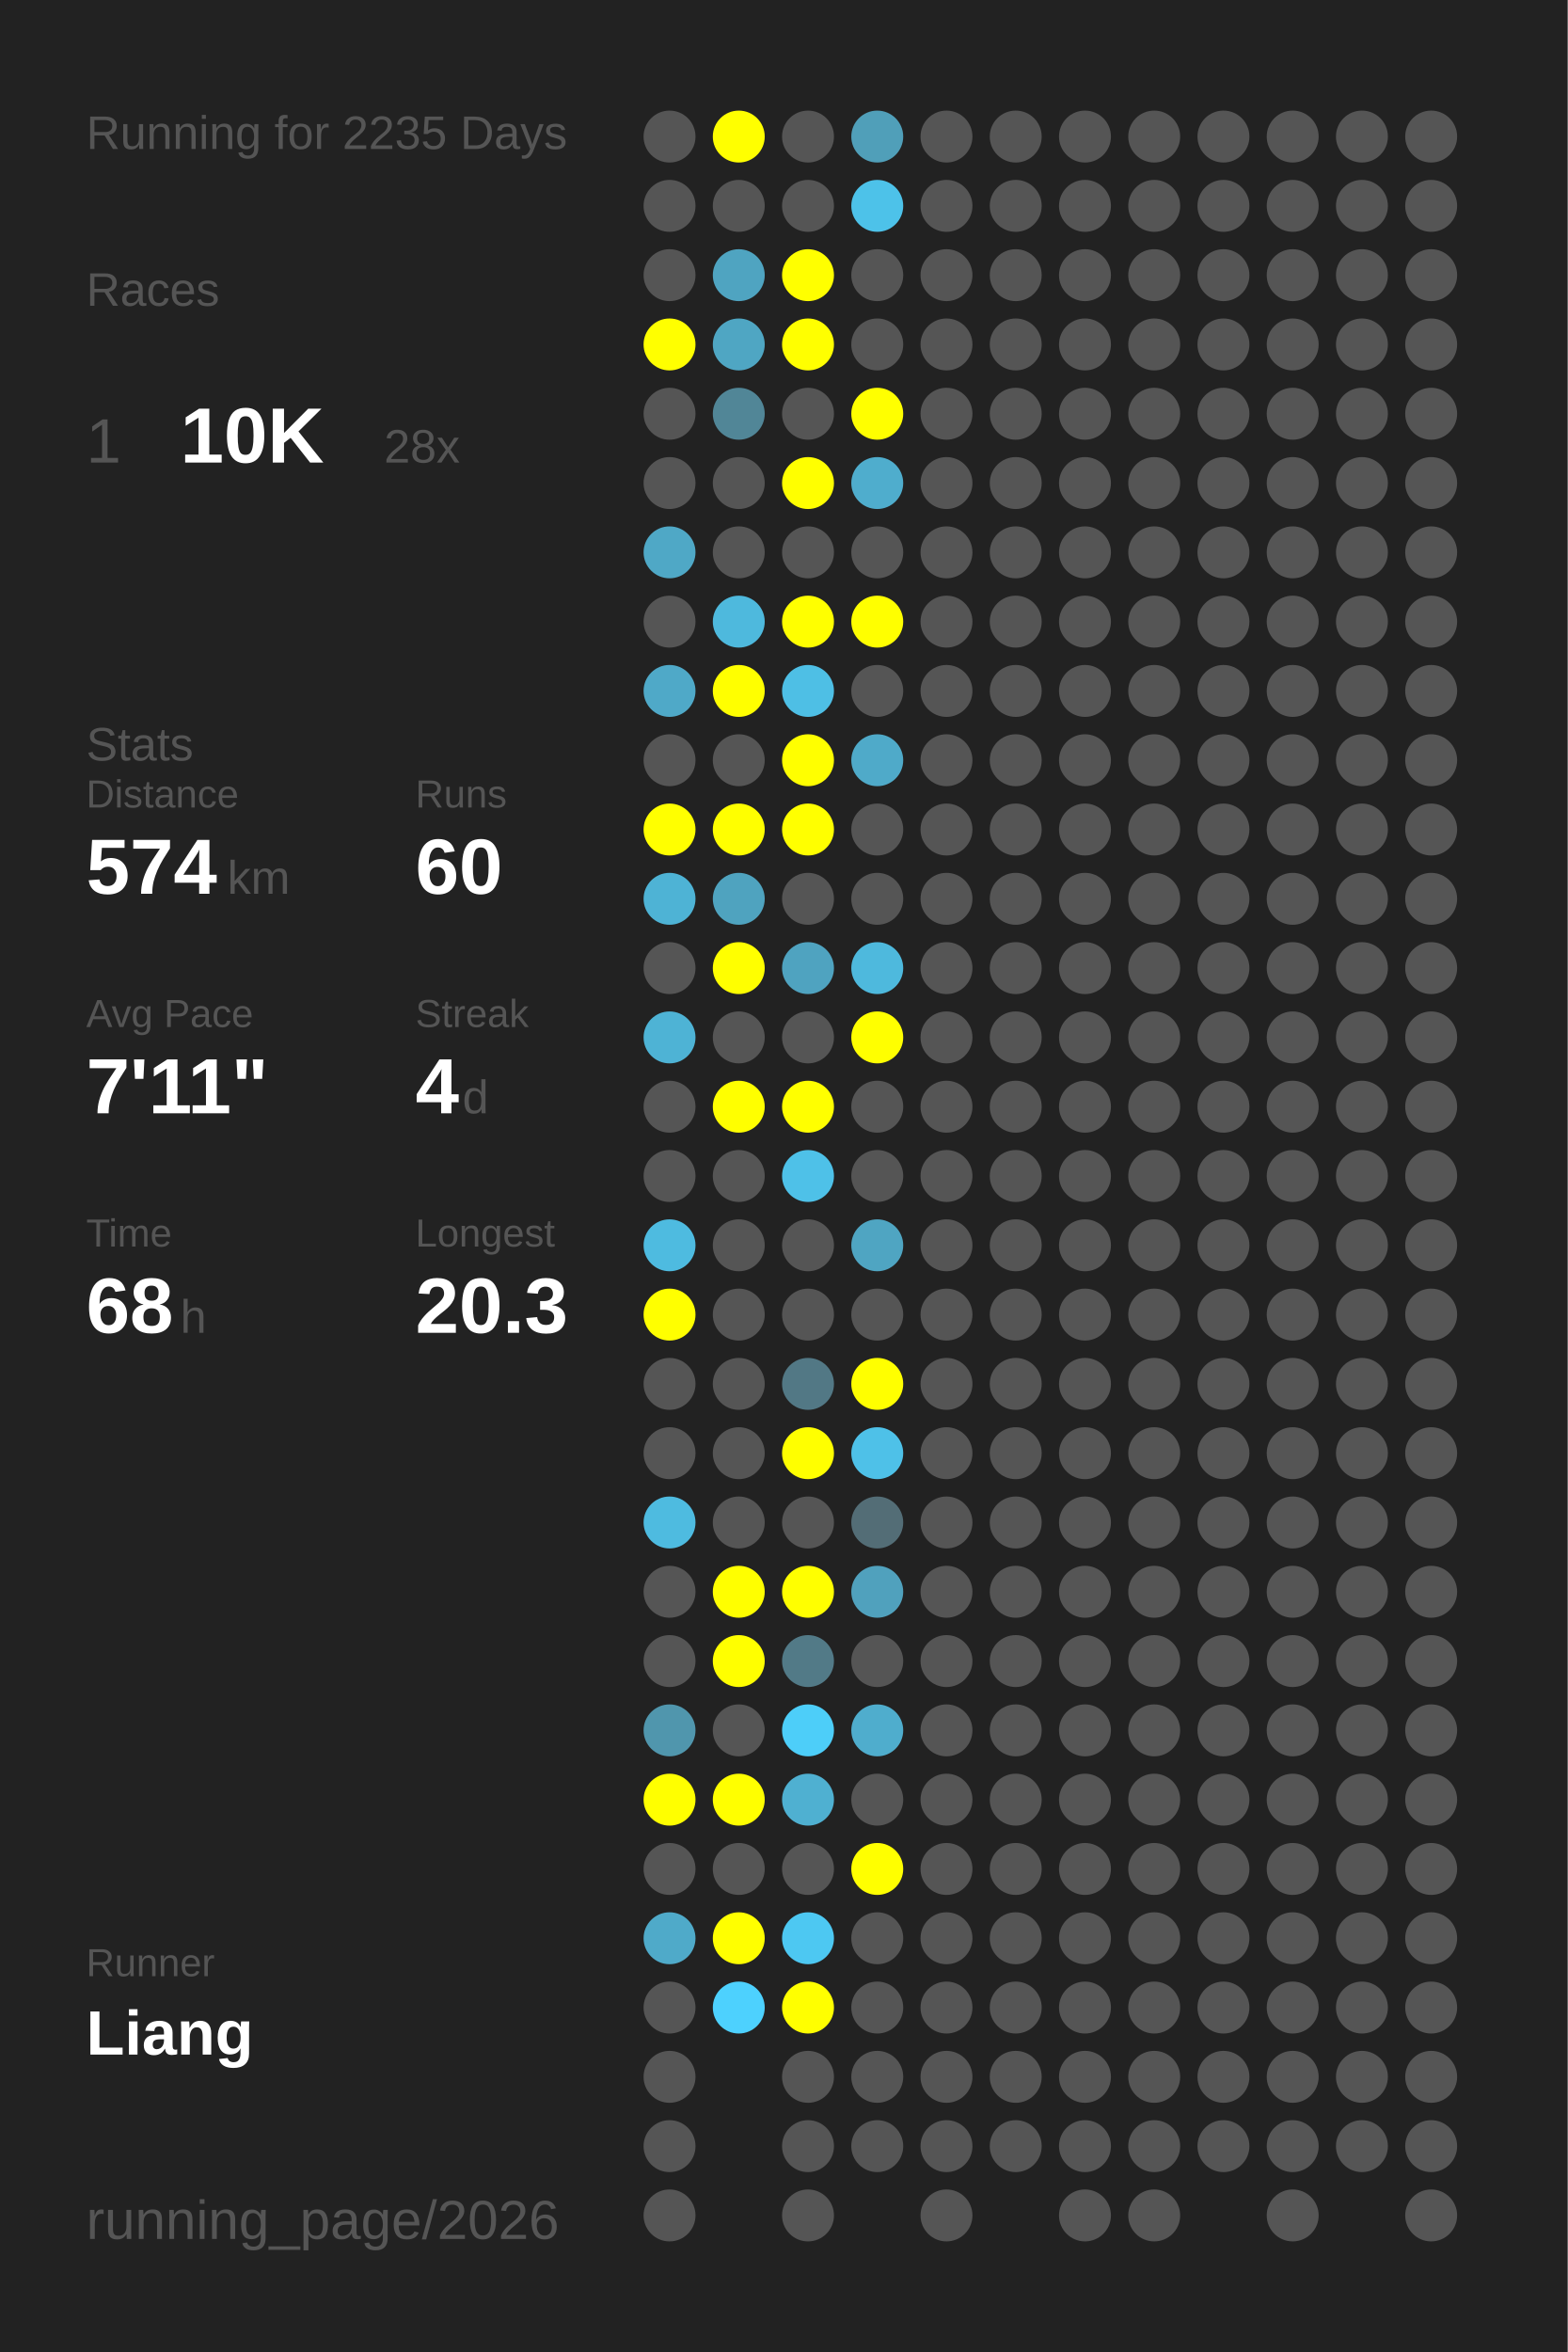
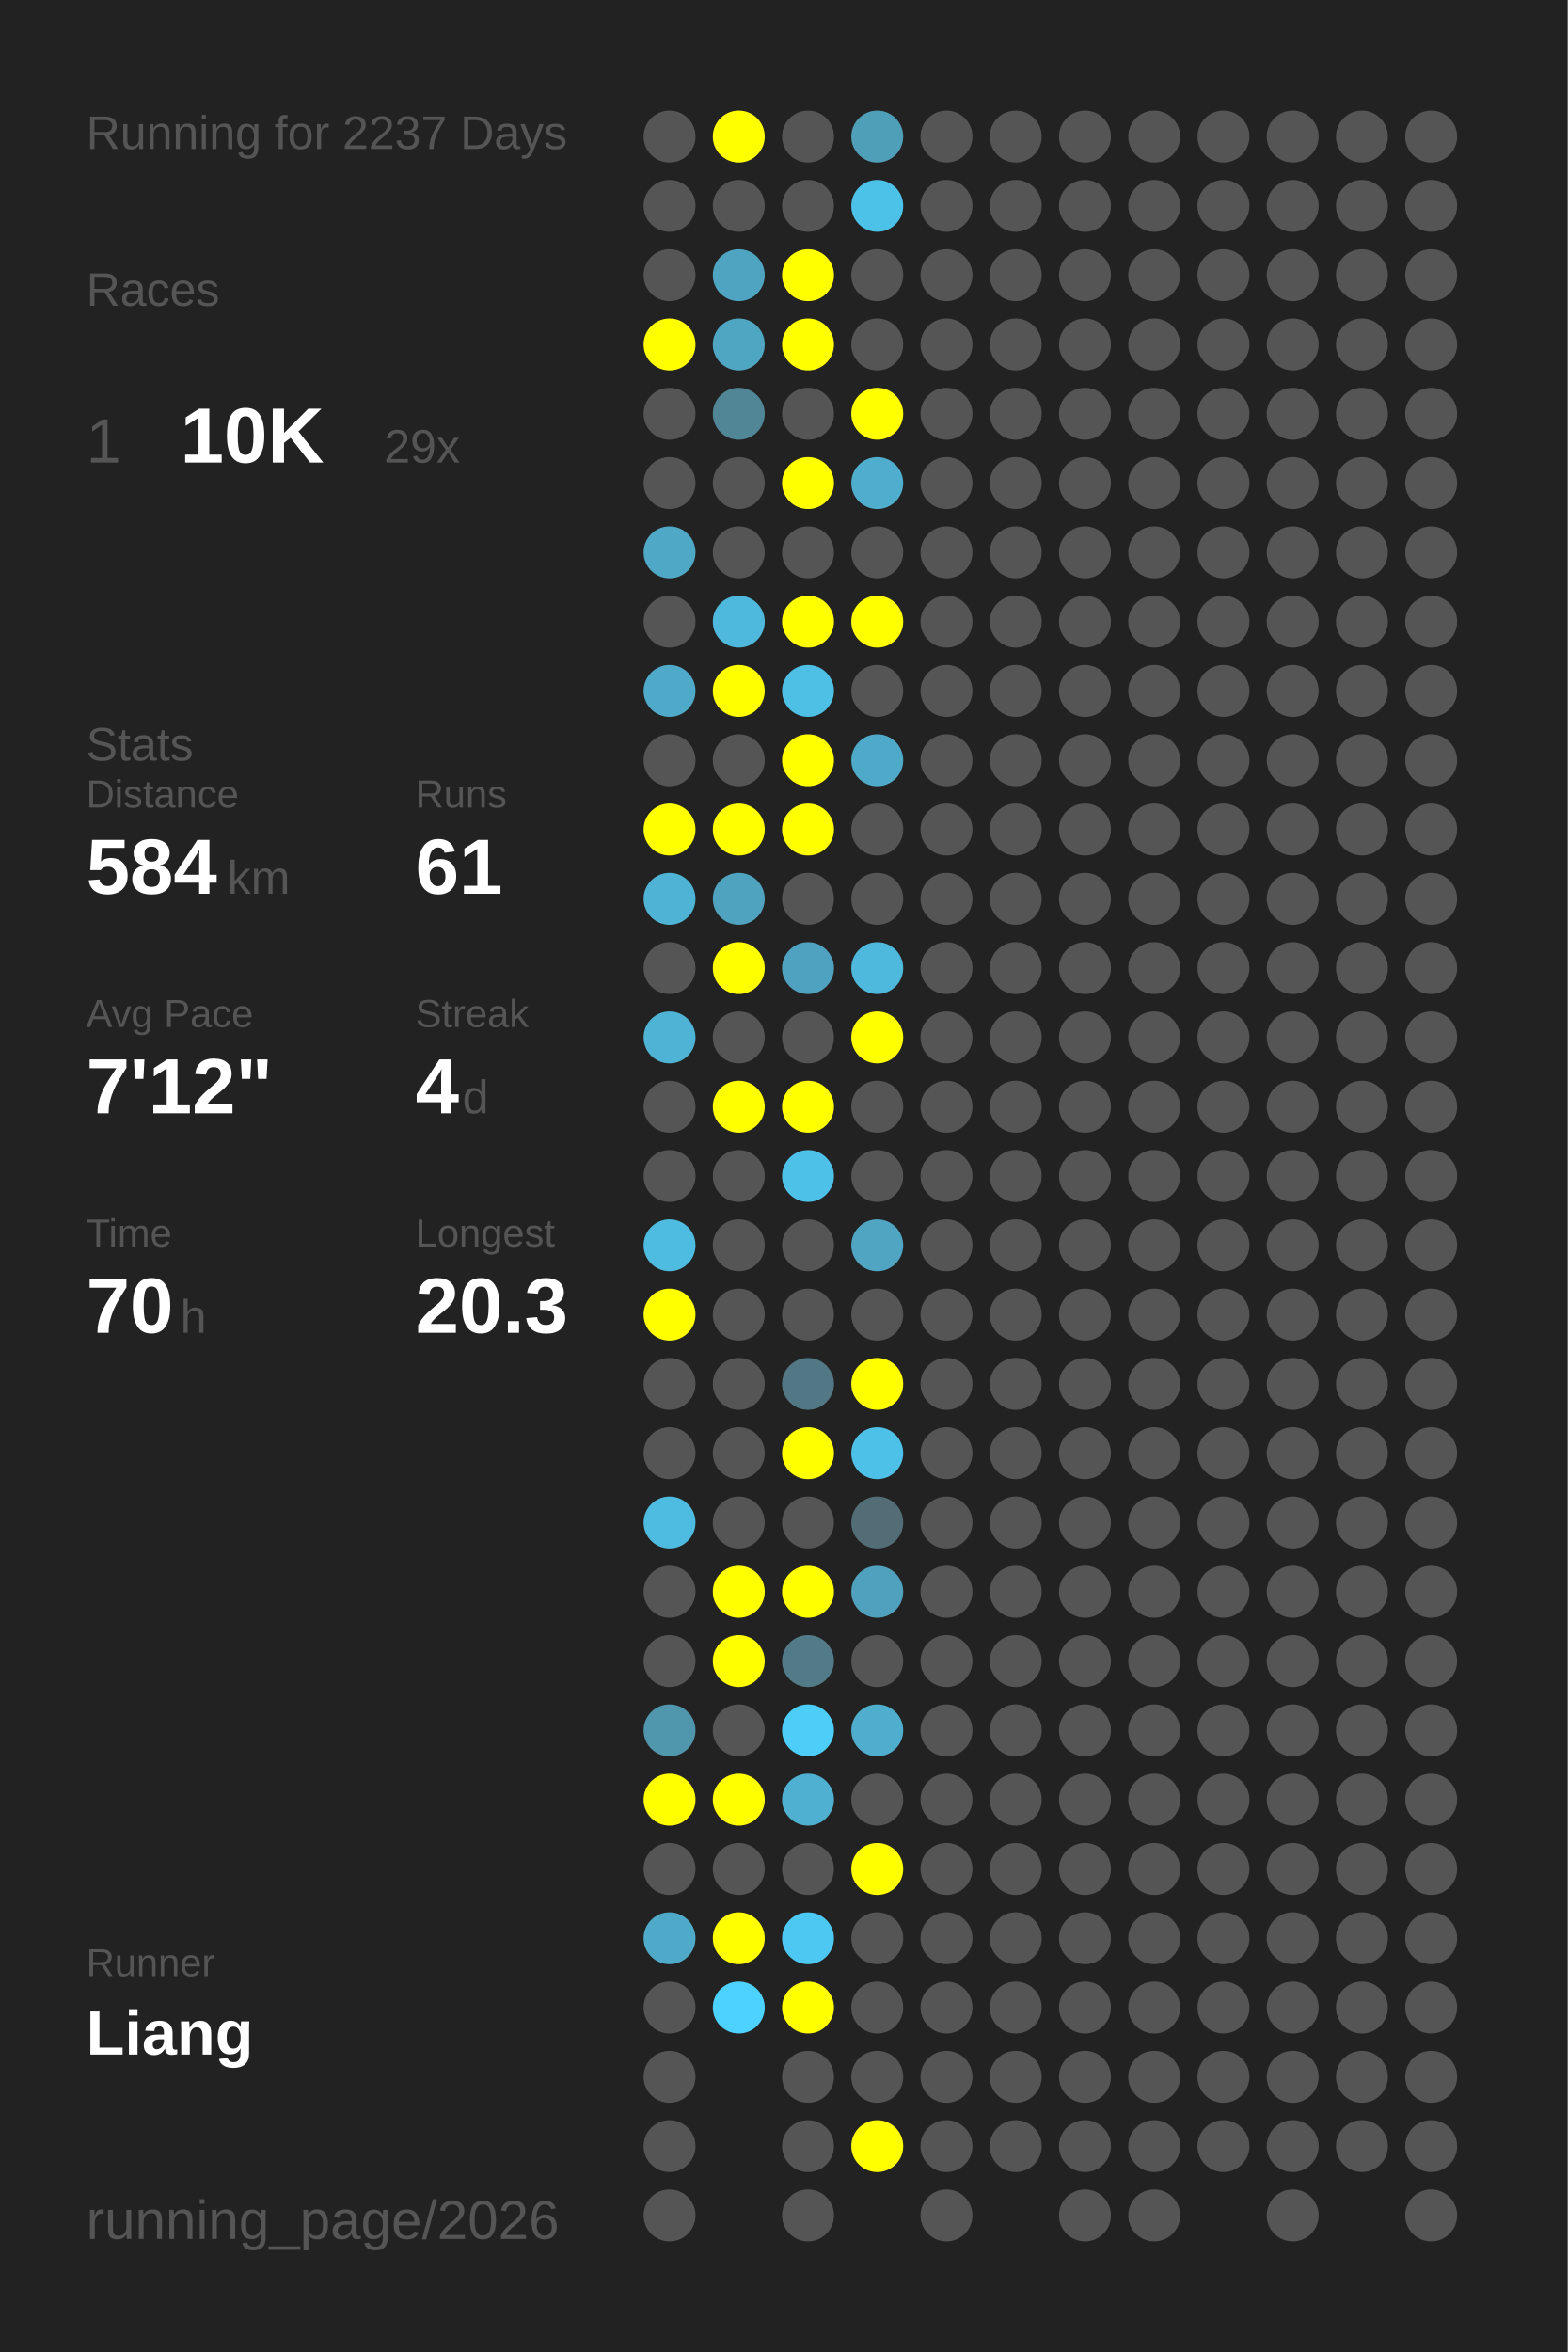
<svg xmlns="http://www.w3.org/2000/svg" baseProfile="full" height="300mm" version="1.1" viewBox="0,0,200,300" width="200mm">
  <defs />
  <rect fill="#222222" height="300" width="200" x="0" y="0" />
-   <text fill="#555555" style="font-size:6px; font-family:Arial;" x="11" y="19">Running for 2235 Days</text>
+   <text fill="#555555" style="font-size:6px; font-family:Arial;" x="11" y="19">Running for 2237 Days</text>
  <text fill="#555555" style="font-size:6px; font-family:Arial;" x="11" y="39">Races</text>
  <text fill="#555555" style="font-size:8px; font-family:Arial;" x="11" y="59">1</text>
  <text fill="#FFFFFF" style="font-size:10px; font-family:Arial; font-weight:bold;" x="23" y="59">10K</text>
-   <text fill="#555555" style="font-size:6px; font-family:Arial;" x="49" y="59">28x</text>
+   <text fill="#555555" style="font-size:6px; font-family:Arial;" x="49" y="59">29x</text>
  <text fill="#555555" style="font-size:6px; font-family:Arial;" x="11" y="97">Stats</text>
  <text fill="#555555" style="font-size:5px; font-family:Arial;" x="11" y="103">Distance</text>
-   <text fill="#FFFFFF" style="font-size:10px; font-family:Arial; font-weight:bold;" x="11" y="114">574</text>
+   <text fill="#FFFFFF" style="font-size:10px; font-family:Arial; font-weight:bold;" x="11" y="114">584</text>
  <text fill="#555555" style="font-size:6px; font-family:Arial;" x="29" y="114">km</text>
  <text fill="#555555" style="font-size:5px; font-family:Arial;" x="53" y="103">Runs</text>
-   <text fill="#FFFFFF" style="font-size:10px; font-family:Arial; font-weight:bold;" x="53" y="114">60</text>
+   <text fill="#FFFFFF" style="font-size:10px; font-family:Arial; font-weight:bold;" x="53" y="114">61</text>
  <text fill="#555555" style="font-size:5px; font-family:Arial;" x="11" y="131">Avg Pace</text>
-   <text fill="#FFFFFF" style="font-size:10px; font-family:Arial; font-weight:bold;" x="11" y="142">7'11"</text>
+   <text fill="#FFFFFF" style="font-size:10px; font-family:Arial; font-weight:bold;" x="11" y="142">7'12"</text>
  <text fill="#555555" style="font-size:5px; font-family:Arial;" x="53" y="131">Streak</text>
  <text fill="#FFFFFF" style="font-size:10px; font-family:Arial; font-weight:bold;" x="53" y="142">4</text>
  <text fill="#555555" style="font-size:6px; font-family:Arial;" x="59" y="142">d</text>
  <text fill="#555555" style="font-size:5px; font-family:Arial;" x="11" y="159">Time</text>
-   <text fill="#FFFFFF" style="font-size:10px; font-family:Arial; font-weight:bold;" x="11" y="170">68</text>
+   <text fill="#FFFFFF" style="font-size:10px; font-family:Arial; font-weight:bold;" x="11" y="170">70</text>
  <text fill="#555555" style="font-size:6px; font-family:Arial;" x="23" y="170">h</text>
  <text fill="#555555" style="font-size:5px; font-family:Arial;" x="53" y="159">Longest</text>
  <text fill="#FFFFFF" style="font-size:10px; font-family:Arial; font-weight:bold;" x="53" y="170">20.3</text>
  <text fill="#555555" style="font-size:5px; font-family:Arial;" x="11" y="252.065">Runner</text>
  <text fill="#FFFFFF" style="font-size:8px; font-family:Arial; font-weight:bold;" x="11" y="262.065">Liang</text>
  <text fill="#555555" style="font-size:7px; font-family:Arial;" x="11" y="285.581">running_page/2026</text>
  <circle cx="85.417" cy="17.419" fill="#555555" r="3.312" />
  <circle cx="85.417" cy="26.258" fill="#555555" r="3.312" />
  <circle cx="85.417" cy="35.097" fill="#555555" r="3.312" />
  <circle cx="85.417" cy="43.935" fill="#FFFF00" r="3.312" />
  <circle cx="85.417" cy="52.774" fill="#555555" r="3.312" />
  <circle cx="85.417" cy="61.613" fill="#555555" r="3.312" />
  <circle cx="85.417" cy="70.452" fill="#4fa8c6" r="3.312" />
  <circle cx="85.417" cy="79.29" fill="#555555" r="3.312" />
  <circle cx="85.417" cy="88.129" fill="#4fa9c8" r="3.312" />
  <circle cx="85.417" cy="96.968" fill="#555555" r="3.312" />
  <circle cx="85.417" cy="105.806" fill="#FFFF00" r="3.312" />
  <circle cx="85.417" cy="114.645" fill="#4eb3d5" r="3.312" />
  <circle cx="85.417" cy="123.484" fill="#555555" r="3.312" />
  <circle cx="85.417" cy="132.323" fill="#4eb3d5" r="3.312" />
  <circle cx="85.417" cy="141.161" fill="#555555" r="3.312" />
  <circle cx="85.417" cy="150" fill="#555555" r="3.312" />
  <circle cx="85.417" cy="158.839" fill="#4ebbe0" r="3.312" />
  <circle cx="85.417" cy="167.677" fill="#FFFF00" r="3.312" />
  <circle cx="85.417" cy="176.516" fill="#555555" r="3.312" />
  <circle cx="85.417" cy="185.355" fill="#555555" r="3.312" />
  <circle cx="85.417" cy="194.194" fill="#4ebbe0" r="3.312" />
  <circle cx="85.417" cy="203.032" fill="#555555" r="3.312" />
  <circle cx="85.417" cy="211.871" fill="#555555" r="3.312" />
  <circle cx="85.417" cy="220.71" fill="#5096ad" r="3.312" />
  <circle cx="85.417" cy="229.548" fill="#FFFF00" r="3.312" />
  <circle cx="85.417" cy="238.387" fill="#555555" r="3.312" />
  <circle cx="85.417" cy="247.226" fill="#4faac9" r="3.312" />
  <circle cx="85.417" cy="256.065" fill="#555555" r="3.312" />
  <circle cx="85.417" cy="264.903" fill="#555555" r="3.312" />
  <circle cx="85.417" cy="273.742" fill="#555555" r="3.312" />
  <circle cx="85.417" cy="282.581" fill="#555555" r="3.312" />
  <circle cx="94.25" cy="17.419" fill="#FFFF00" r="3.312" />
  <circle cx="94.25" cy="26.258" fill="#555555" r="3.312" />
  <circle cx="94.25" cy="35.097" fill="#4fa4c1" r="3.312" />
  <circle cx="94.25" cy="43.935" fill="#4fa6c3" r="3.312" />
  <circle cx="94.25" cy="52.774" fill="#518697" r="3.312" />
  <circle cx="94.25" cy="61.613" fill="#555555" r="3.312" />
  <circle cx="94.25" cy="70.452" fill="#555555" r="3.312" />
  <circle cx="94.25" cy="79.29" fill="#4eb9dd" r="3.312" />
  <circle cx="94.25" cy="88.129" fill="#FFFF00" r="3.312" />
  <circle cx="94.25" cy="96.968" fill="#555555" r="3.312" />
  <circle cx="94.25" cy="105.806" fill="#FFFF00" r="3.312" />
  <circle cx="94.25" cy="114.645" fill="#4fa3bf" r="3.312" />
  <circle cx="94.25" cy="123.484" fill="#FFFF00" r="3.312" />
  <circle cx="94.25" cy="132.323" fill="#555555" r="3.312" />
  <circle cx="94.25" cy="141.161" fill="#FFFF00" r="3.312" />
  <circle cx="94.25" cy="150" fill="#555555" r="3.312" />
  <circle cx="94.25" cy="158.839" fill="#555555" r="3.312" />
  <circle cx="94.25" cy="167.677" fill="#555555" r="3.312" />
  <circle cx="94.25" cy="176.516" fill="#555555" r="3.312" />
  <circle cx="94.25" cy="185.355" fill="#555555" r="3.312" />
  <circle cx="94.25" cy="194.194" fill="#555555" r="3.312" />
  <circle cx="94.25" cy="203.032" fill="#FFFF00" r="3.312" />
  <circle cx="94.25" cy="211.871" fill="#FFFF00" r="3.312" />
  <circle cx="94.25" cy="220.71" fill="#555555" r="3.312" />
  <circle cx="94.25" cy="229.548" fill="#FFFF00" r="3.312" />
  <circle cx="94.25" cy="238.387" fill="#555555" r="3.312" />
  <circle cx="94.25" cy="247.226" fill="#FFFF00" r="3.312" />
  <circle cx="94.25" cy="256.065" fill="#4dd1fe" r="3.312" />
  <circle cx="103.083" cy="17.419" fill="#555555" r="3.312" />
  <circle cx="103.083" cy="26.258" fill="#555555" r="3.312" />
  <circle cx="103.083" cy="35.097" fill="#FFFF00" r="3.312" />
  <circle cx="103.083" cy="43.935" fill="#FFFF00" r="3.312" />
  <circle cx="103.083" cy="52.774" fill="#555555" r="3.312" />
  <circle cx="103.083" cy="61.613" fill="#FFFF00" r="3.312" />
  <circle cx="103.083" cy="70.452" fill="#555555" r="3.312" />
  <circle cx="103.083" cy="79.29" fill="#FFFF00" r="3.312" />
  <circle cx="103.083" cy="88.129" fill="#4ebfe5" r="3.312" />
  <circle cx="103.083" cy="96.968" fill="#FFFF00" r="3.312" />
  <circle cx="103.083" cy="105.806" fill="#FFFF00" r="3.312" />
  <circle cx="103.083" cy="114.645" fill="#555555" r="3.312" />
  <circle cx="103.083" cy="123.484" fill="#4fa3c0" r="3.312" />
  <circle cx="103.083" cy="132.323" fill="#555555" r="3.312" />
  <circle cx="103.083" cy="141.161" fill="#FFFF00" r="3.312" />
  <circle cx="103.083" cy="150" fill="#4ec1e8" r="3.312" />
  <circle cx="103.083" cy="158.839" fill="#555555" r="3.312" />
  <circle cx="103.083" cy="167.677" fill="#555555" r="3.312" />
  <circle cx="103.083" cy="176.516" fill="#527885" r="3.312" />
  <circle cx="103.083" cy="185.355" fill="#FFFF00" r="3.312" />
  <circle cx="103.083" cy="194.194" fill="#555555" r="3.312" />
  <circle cx="103.083" cy="203.032" fill="#FFFF00" r="3.312" />
  <circle cx="103.083" cy="211.871" fill="#527a87" r="3.312" />
  <circle cx="103.083" cy="220.71" fill="#4dcef9" r="3.312" />
  <circle cx="103.083" cy="229.548" fill="#4fb0d1" r="3.312" />
  <circle cx="103.083" cy="238.387" fill="#555555" r="3.312" />
  <circle cx="103.083" cy="247.226" fill="#4dc8f2" r="3.312" />
  <circle cx="103.083" cy="256.065" fill="#FFFF00" r="3.312" />
  <circle cx="103.083" cy="264.903" fill="#555555" r="3.312" />
  <circle cx="103.083" cy="273.742" fill="#555555" r="3.312" />
  <circle cx="103.083" cy="282.581" fill="#555555" r="3.312" />
  <circle cx="111.917" cy="17.419" fill="#509fb9" r="3.312" />
  <circle cx="111.917" cy="26.258" fill="#4dc2e9" r="3.312" />
  <circle cx="111.917" cy="35.097" fill="#555555" r="3.312" />
  <circle cx="111.917" cy="43.935" fill="#555555" r="3.312" />
  <circle cx="111.917" cy="52.774" fill="#FFFF00" r="3.312" />
  <circle cx="111.917" cy="61.613" fill="#4fadcd" r="3.312" />
  <circle cx="111.917" cy="70.452" fill="#555555" r="3.312" />
  <circle cx="111.917" cy="79.29" fill="#FFFF00" r="3.312" />
  <circle cx="111.917" cy="88.129" fill="#555555" r="3.312" />
  <circle cx="111.917" cy="96.968" fill="#4faac9" r="3.312" />
  <circle cx="111.917" cy="105.806" fill="#555555" r="3.312" />
  <circle cx="111.917" cy="114.645" fill="#555555" r="3.312" />
  <circle cx="111.917" cy="123.484" fill="#4eb9dd" r="3.312" />
  <circle cx="111.917" cy="132.323" fill="#FFFF00" r="3.312" />
  <circle cx="111.917" cy="141.161" fill="#555555" r="3.312" />
  <circle cx="111.917" cy="150" fill="#555555" r="3.312" />
  <circle cx="111.917" cy="158.839" fill="#4fa5c2" r="3.312" />
  <circle cx="111.917" cy="167.677" fill="#555555" r="3.312" />
  <circle cx="111.917" cy="176.516" fill="#FFFF00" r="3.312" />
  <circle cx="111.917" cy="185.355" fill="#4ec1e8" r="3.312" />
  <circle cx="111.917" cy="194.194" fill="#536d76" r="3.312" />
  <circle cx="111.917" cy="203.032" fill="#50a1bd" r="3.312" />
  <circle cx="111.917" cy="211.871" fill="#555555" r="3.312" />
  <circle cx="111.917" cy="220.71" fill="#4fadcd" r="3.312" />
  <circle cx="111.917" cy="229.548" fill="#555555" r="3.312" />
  <circle cx="111.917" cy="238.387" fill="#FFFF00" r="3.312" />
  <circle cx="111.917" cy="247.226" fill="#555555" r="3.312" />
  <circle cx="111.917" cy="256.065" fill="#555555" r="3.312" />
  <circle cx="111.917" cy="264.903" fill="#555555" r="3.312" />
-   <circle cx="111.917" cy="273.742" fill="#555555" r="3.312" />
+   <circle cx="111.917" cy="273.742" fill="#FFFF00" r="3.312" />
  <circle cx="120.75" cy="17.419" fill="#555555" r="3.312" />
  <circle cx="120.75" cy="26.258" fill="#555555" r="3.312" />
  <circle cx="120.75" cy="35.097" fill="#555555" r="3.312" />
  <circle cx="120.75" cy="43.935" fill="#555555" r="3.312" />
  <circle cx="120.75" cy="52.774" fill="#555555" r="3.312" />
  <circle cx="120.75" cy="61.613" fill="#555555" r="3.312" />
  <circle cx="120.75" cy="70.452" fill="#555555" r="3.312" />
  <circle cx="120.75" cy="79.29" fill="#555555" r="3.312" />
  <circle cx="120.75" cy="88.129" fill="#555555" r="3.312" />
  <circle cx="120.75" cy="96.968" fill="#555555" r="3.312" />
  <circle cx="120.75" cy="105.806" fill="#555555" r="3.312" />
  <circle cx="120.75" cy="114.645" fill="#555555" r="3.312" />
  <circle cx="120.75" cy="123.484" fill="#555555" r="3.312" />
  <circle cx="120.75" cy="132.323" fill="#555555" r="3.312" />
  <circle cx="120.75" cy="141.161" fill="#555555" r="3.312" />
  <circle cx="120.75" cy="150" fill="#555555" r="3.312" />
  <circle cx="120.75" cy="158.839" fill="#555555" r="3.312" />
  <circle cx="120.75" cy="167.677" fill="#555555" r="3.312" />
  <circle cx="120.75" cy="176.516" fill="#555555" r="3.312" />
  <circle cx="120.75" cy="185.355" fill="#555555" r="3.312" />
  <circle cx="120.75" cy="194.194" fill="#555555" r="3.312" />
  <circle cx="120.75" cy="203.032" fill="#555555" r="3.312" />
  <circle cx="120.75" cy="211.871" fill="#555555" r="3.312" />
  <circle cx="120.75" cy="220.71" fill="#555555" r="3.312" />
  <circle cx="120.75" cy="229.548" fill="#555555" r="3.312" />
  <circle cx="120.75" cy="238.387" fill="#555555" r="3.312" />
  <circle cx="120.75" cy="247.226" fill="#555555" r="3.312" />
  <circle cx="120.75" cy="256.065" fill="#555555" r="3.312" />
  <circle cx="120.75" cy="264.903" fill="#555555" r="3.312" />
  <circle cx="120.75" cy="273.742" fill="#555555" r="3.312" />
  <circle cx="120.75" cy="282.581" fill="#555555" r="3.312" />
  <circle cx="129.583" cy="17.419" fill="#555555" r="3.312" />
  <circle cx="129.583" cy="26.258" fill="#555555" r="3.312" />
  <circle cx="129.583" cy="35.097" fill="#555555" r="3.312" />
  <circle cx="129.583" cy="43.935" fill="#555555" r="3.312" />
  <circle cx="129.583" cy="52.774" fill="#555555" r="3.312" />
  <circle cx="129.583" cy="61.613" fill="#555555" r="3.312" />
  <circle cx="129.583" cy="70.452" fill="#555555" r="3.312" />
  <circle cx="129.583" cy="79.29" fill="#555555" r="3.312" />
  <circle cx="129.583" cy="88.129" fill="#555555" r="3.312" />
  <circle cx="129.583" cy="96.968" fill="#555555" r="3.312" />
  <circle cx="129.583" cy="105.806" fill="#555555" r="3.312" />
  <circle cx="129.583" cy="114.645" fill="#555555" r="3.312" />
  <circle cx="129.583" cy="123.484" fill="#555555" r="3.312" />
  <circle cx="129.583" cy="132.323" fill="#555555" r="3.312" />
  <circle cx="129.583" cy="141.161" fill="#555555" r="3.312" />
  <circle cx="129.583" cy="150" fill="#555555" r="3.312" />
  <circle cx="129.583" cy="158.839" fill="#555555" r="3.312" />
  <circle cx="129.583" cy="167.677" fill="#555555" r="3.312" />
  <circle cx="129.583" cy="176.516" fill="#555555" r="3.312" />
  <circle cx="129.583" cy="185.355" fill="#555555" r="3.312" />
  <circle cx="129.583" cy="194.194" fill="#555555" r="3.312" />
  <circle cx="129.583" cy="203.032" fill="#555555" r="3.312" />
  <circle cx="129.583" cy="211.871" fill="#555555" r="3.312" />
  <circle cx="129.583" cy="220.71" fill="#555555" r="3.312" />
  <circle cx="129.583" cy="229.548" fill="#555555" r="3.312" />
  <circle cx="129.583" cy="238.387" fill="#555555" r="3.312" />
  <circle cx="129.583" cy="247.226" fill="#555555" r="3.312" />
  <circle cx="129.583" cy="256.065" fill="#555555" r="3.312" />
  <circle cx="129.583" cy="264.903" fill="#555555" r="3.312" />
  <circle cx="129.583" cy="273.742" fill="#555555" r="3.312" />
  <circle cx="138.417" cy="17.419" fill="#555555" r="3.312" />
  <circle cx="138.417" cy="26.258" fill="#555555" r="3.312" />
  <circle cx="138.417" cy="35.097" fill="#555555" r="3.312" />
  <circle cx="138.417" cy="43.935" fill="#555555" r="3.312" />
  <circle cx="138.417" cy="52.774" fill="#555555" r="3.312" />
  <circle cx="138.417" cy="61.613" fill="#555555" r="3.312" />
  <circle cx="138.417" cy="70.452" fill="#555555" r="3.312" />
  <circle cx="138.417" cy="79.29" fill="#555555" r="3.312" />
  <circle cx="138.417" cy="88.129" fill="#555555" r="3.312" />
  <circle cx="138.417" cy="96.968" fill="#555555" r="3.312" />
  <circle cx="138.417" cy="105.806" fill="#555555" r="3.312" />
  <circle cx="138.417" cy="114.645" fill="#555555" r="3.312" />
  <circle cx="138.417" cy="123.484" fill="#555555" r="3.312" />
  <circle cx="138.417" cy="132.323" fill="#555555" r="3.312" />
  <circle cx="138.417" cy="141.161" fill="#555555" r="3.312" />
  <circle cx="138.417" cy="150" fill="#555555" r="3.312" />
  <circle cx="138.417" cy="158.839" fill="#555555" r="3.312" />
  <circle cx="138.417" cy="167.677" fill="#555555" r="3.312" />
  <circle cx="138.417" cy="176.516" fill="#555555" r="3.312" />
  <circle cx="138.417" cy="185.355" fill="#555555" r="3.312" />
  <circle cx="138.417" cy="194.194" fill="#555555" r="3.312" />
  <circle cx="138.417" cy="203.032" fill="#555555" r="3.312" />
  <circle cx="138.417" cy="211.871" fill="#555555" r="3.312" />
  <circle cx="138.417" cy="220.71" fill="#555555" r="3.312" />
  <circle cx="138.417" cy="229.548" fill="#555555" r="3.312" />
  <circle cx="138.417" cy="238.387" fill="#555555" r="3.312" />
  <circle cx="138.417" cy="247.226" fill="#555555" r="3.312" />
  <circle cx="138.417" cy="256.065" fill="#555555" r="3.312" />
  <circle cx="138.417" cy="264.903" fill="#555555" r="3.312" />
  <circle cx="138.417" cy="273.742" fill="#555555" r="3.312" />
  <circle cx="138.417" cy="282.581" fill="#555555" r="3.312" />
  <circle cx="147.25" cy="17.419" fill="#555555" r="3.312" />
  <circle cx="147.25" cy="26.258" fill="#555555" r="3.312" />
  <circle cx="147.25" cy="35.097" fill="#555555" r="3.312" />
  <circle cx="147.25" cy="43.935" fill="#555555" r="3.312" />
  <circle cx="147.25" cy="52.774" fill="#555555" r="3.312" />
  <circle cx="147.25" cy="61.613" fill="#555555" r="3.312" />
  <circle cx="147.25" cy="70.452" fill="#555555" r="3.312" />
  <circle cx="147.25" cy="79.29" fill="#555555" r="3.312" />
  <circle cx="147.25" cy="88.129" fill="#555555" r="3.312" />
  <circle cx="147.25" cy="96.968" fill="#555555" r="3.312" />
  <circle cx="147.25" cy="105.806" fill="#555555" r="3.312" />
  <circle cx="147.25" cy="114.645" fill="#555555" r="3.312" />
  <circle cx="147.25" cy="123.484" fill="#555555" r="3.312" />
  <circle cx="147.25" cy="132.323" fill="#555555" r="3.312" />
  <circle cx="147.25" cy="141.161" fill="#555555" r="3.312" />
  <circle cx="147.25" cy="150" fill="#555555" r="3.312" />
  <circle cx="147.25" cy="158.839" fill="#555555" r="3.312" />
  <circle cx="147.25" cy="167.677" fill="#555555" r="3.312" />
  <circle cx="147.25" cy="176.516" fill="#555555" r="3.312" />
  <circle cx="147.25" cy="185.355" fill="#555555" r="3.312" />
  <circle cx="147.25" cy="194.194" fill="#555555" r="3.312" />
  <circle cx="147.25" cy="203.032" fill="#555555" r="3.312" />
  <circle cx="147.25" cy="211.871" fill="#555555" r="3.312" />
  <circle cx="147.25" cy="220.71" fill="#555555" r="3.312" />
  <circle cx="147.25" cy="229.548" fill="#555555" r="3.312" />
  <circle cx="147.25" cy="238.387" fill="#555555" r="3.312" />
  <circle cx="147.25" cy="247.226" fill="#555555" r="3.312" />
  <circle cx="147.25" cy="256.065" fill="#555555" r="3.312" />
  <circle cx="147.25" cy="264.903" fill="#555555" r="3.312" />
  <circle cx="147.25" cy="273.742" fill="#555555" r="3.312" />
  <circle cx="147.25" cy="282.581" fill="#555555" r="3.312" />
  <circle cx="156.083" cy="17.419" fill="#555555" r="3.312" />
  <circle cx="156.083" cy="26.258" fill="#555555" r="3.312" />
  <circle cx="156.083" cy="35.097" fill="#555555" r="3.312" />
  <circle cx="156.083" cy="43.935" fill="#555555" r="3.312" />
  <circle cx="156.083" cy="52.774" fill="#555555" r="3.312" />
  <circle cx="156.083" cy="61.613" fill="#555555" r="3.312" />
  <circle cx="156.083" cy="70.452" fill="#555555" r="3.312" />
  <circle cx="156.083" cy="79.29" fill="#555555" r="3.312" />
  <circle cx="156.083" cy="88.129" fill="#555555" r="3.312" />
  <circle cx="156.083" cy="96.968" fill="#555555" r="3.312" />
  <circle cx="156.083" cy="105.806" fill="#555555" r="3.312" />
  <circle cx="156.083" cy="114.645" fill="#555555" r="3.312" />
  <circle cx="156.083" cy="123.484" fill="#555555" r="3.312" />
  <circle cx="156.083" cy="132.323" fill="#555555" r="3.312" />
  <circle cx="156.083" cy="141.161" fill="#555555" r="3.312" />
  <circle cx="156.083" cy="150" fill="#555555" r="3.312" />
  <circle cx="156.083" cy="158.839" fill="#555555" r="3.312" />
  <circle cx="156.083" cy="167.677" fill="#555555" r="3.312" />
  <circle cx="156.083" cy="176.516" fill="#555555" r="3.312" />
  <circle cx="156.083" cy="185.355" fill="#555555" r="3.312" />
  <circle cx="156.083" cy="194.194" fill="#555555" r="3.312" />
  <circle cx="156.083" cy="203.032" fill="#555555" r="3.312" />
  <circle cx="156.083" cy="211.871" fill="#555555" r="3.312" />
  <circle cx="156.083" cy="220.71" fill="#555555" r="3.312" />
  <circle cx="156.083" cy="229.548" fill="#555555" r="3.312" />
  <circle cx="156.083" cy="238.387" fill="#555555" r="3.312" />
  <circle cx="156.083" cy="247.226" fill="#555555" r="3.312" />
  <circle cx="156.083" cy="256.065" fill="#555555" r="3.312" />
  <circle cx="156.083" cy="264.903" fill="#555555" r="3.312" />
  <circle cx="156.083" cy="273.742" fill="#555555" r="3.312" />
  <circle cx="164.917" cy="17.419" fill="#555555" r="3.312" />
  <circle cx="164.917" cy="26.258" fill="#555555" r="3.312" />
  <circle cx="164.917" cy="35.097" fill="#555555" r="3.312" />
  <circle cx="164.917" cy="43.935" fill="#555555" r="3.312" />
  <circle cx="164.917" cy="52.774" fill="#555555" r="3.312" />
  <circle cx="164.917" cy="61.613" fill="#555555" r="3.312" />
  <circle cx="164.917" cy="70.452" fill="#555555" r="3.312" />
  <circle cx="164.917" cy="79.29" fill="#555555" r="3.312" />
  <circle cx="164.917" cy="88.129" fill="#555555" r="3.312" />
  <circle cx="164.917" cy="96.968" fill="#555555" r="3.312" />
  <circle cx="164.917" cy="105.806" fill="#555555" r="3.312" />
  <circle cx="164.917" cy="114.645" fill="#555555" r="3.312" />
  <circle cx="164.917" cy="123.484" fill="#555555" r="3.312" />
  <circle cx="164.917" cy="132.323" fill="#555555" r="3.312" />
  <circle cx="164.917" cy="141.161" fill="#555555" r="3.312" />
  <circle cx="164.917" cy="150" fill="#555555" r="3.312" />
  <circle cx="164.917" cy="158.839" fill="#555555" r="3.312" />
  <circle cx="164.917" cy="167.677" fill="#555555" r="3.312" />
  <circle cx="164.917" cy="176.516" fill="#555555" r="3.312" />
  <circle cx="164.917" cy="185.355" fill="#555555" r="3.312" />
  <circle cx="164.917" cy="194.194" fill="#555555" r="3.312" />
  <circle cx="164.917" cy="203.032" fill="#555555" r="3.312" />
  <circle cx="164.917" cy="211.871" fill="#555555" r="3.312" />
  <circle cx="164.917" cy="220.71" fill="#555555" r="3.312" />
  <circle cx="164.917" cy="229.548" fill="#555555" r="3.312" />
  <circle cx="164.917" cy="238.387" fill="#555555" r="3.312" />
  <circle cx="164.917" cy="247.226" fill="#555555" r="3.312" />
  <circle cx="164.917" cy="256.065" fill="#555555" r="3.312" />
  <circle cx="164.917" cy="264.903" fill="#555555" r="3.312" />
  <circle cx="164.917" cy="273.742" fill="#555555" r="3.312" />
  <circle cx="164.917" cy="282.581" fill="#555555" r="3.312" />
  <circle cx="173.75" cy="17.419" fill="#555555" r="3.312" />
  <circle cx="173.75" cy="26.258" fill="#555555" r="3.312" />
  <circle cx="173.75" cy="35.097" fill="#555555" r="3.312" />
  <circle cx="173.75" cy="43.935" fill="#555555" r="3.312" />
  <circle cx="173.75" cy="52.774" fill="#555555" r="3.312" />
  <circle cx="173.75" cy="61.613" fill="#555555" r="3.312" />
  <circle cx="173.75" cy="70.452" fill="#555555" r="3.312" />
  <circle cx="173.75" cy="79.29" fill="#555555" r="3.312" />
  <circle cx="173.75" cy="88.129" fill="#555555" r="3.312" />
  <circle cx="173.75" cy="96.968" fill="#555555" r="3.312" />
  <circle cx="173.75" cy="105.806" fill="#555555" r="3.312" />
  <circle cx="173.75" cy="114.645" fill="#555555" r="3.312" />
  <circle cx="173.75" cy="123.484" fill="#555555" r="3.312" />
  <circle cx="173.75" cy="132.323" fill="#555555" r="3.312" />
  <circle cx="173.75" cy="141.161" fill="#555555" r="3.312" />
  <circle cx="173.75" cy="150" fill="#555555" r="3.312" />
  <circle cx="173.75" cy="158.839" fill="#555555" r="3.312" />
  <circle cx="173.75" cy="167.677" fill="#555555" r="3.312" />
  <circle cx="173.75" cy="176.516" fill="#555555" r="3.312" />
  <circle cx="173.75" cy="185.355" fill="#555555" r="3.312" />
  <circle cx="173.75" cy="194.194" fill="#555555" r="3.312" />
  <circle cx="173.75" cy="203.032" fill="#555555" r="3.312" />
  <circle cx="173.75" cy="211.871" fill="#555555" r="3.312" />
  <circle cx="173.75" cy="220.71" fill="#555555" r="3.312" />
  <circle cx="173.75" cy="229.548" fill="#555555" r="3.312" />
  <circle cx="173.75" cy="238.387" fill="#555555" r="3.312" />
  <circle cx="173.75" cy="247.226" fill="#555555" r="3.312" />
  <circle cx="173.75" cy="256.065" fill="#555555" r="3.312" />
  <circle cx="173.75" cy="264.903" fill="#555555" r="3.312" />
  <circle cx="173.75" cy="273.742" fill="#555555" r="3.312" />
  <circle cx="182.583" cy="17.419" fill="#555555" r="3.312" />
  <circle cx="182.583" cy="26.258" fill="#555555" r="3.312" />
  <circle cx="182.583" cy="35.097" fill="#555555" r="3.312" />
  <circle cx="182.583" cy="43.935" fill="#555555" r="3.312" />
  <circle cx="182.583" cy="52.774" fill="#555555" r="3.312" />
  <circle cx="182.583" cy="61.613" fill="#555555" r="3.312" />
  <circle cx="182.583" cy="70.452" fill="#555555" r="3.312" />
  <circle cx="182.583" cy="79.29" fill="#555555" r="3.312" />
  <circle cx="182.583" cy="88.129" fill="#555555" r="3.312" />
  <circle cx="182.583" cy="96.968" fill="#555555" r="3.312" />
  <circle cx="182.583" cy="105.806" fill="#555555" r="3.312" />
  <circle cx="182.583" cy="114.645" fill="#555555" r="3.312" />
  <circle cx="182.583" cy="123.484" fill="#555555" r="3.312" />
  <circle cx="182.583" cy="132.323" fill="#555555" r="3.312" />
  <circle cx="182.583" cy="141.161" fill="#555555" r="3.312" />
  <circle cx="182.583" cy="150" fill="#555555" r="3.312" />
  <circle cx="182.583" cy="158.839" fill="#555555" r="3.312" />
  <circle cx="182.583" cy="167.677" fill="#555555" r="3.312" />
  <circle cx="182.583" cy="176.516" fill="#555555" r="3.312" />
  <circle cx="182.583" cy="185.355" fill="#555555" r="3.312" />
  <circle cx="182.583" cy="194.194" fill="#555555" r="3.312" />
  <circle cx="182.583" cy="203.032" fill="#555555" r="3.312" />
  <circle cx="182.583" cy="211.871" fill="#555555" r="3.312" />
  <circle cx="182.583" cy="220.71" fill="#555555" r="3.312" />
  <circle cx="182.583" cy="229.548" fill="#555555" r="3.312" />
  <circle cx="182.583" cy="238.387" fill="#555555" r="3.312" />
  <circle cx="182.583" cy="247.226" fill="#555555" r="3.312" />
  <circle cx="182.583" cy="256.065" fill="#555555" r="3.312" />
  <circle cx="182.583" cy="264.903" fill="#555555" r="3.312" />
  <circle cx="182.583" cy="273.742" fill="#555555" r="3.312" />
  <circle cx="182.583" cy="282.581" fill="#555555" r="3.312" />
</svg>
